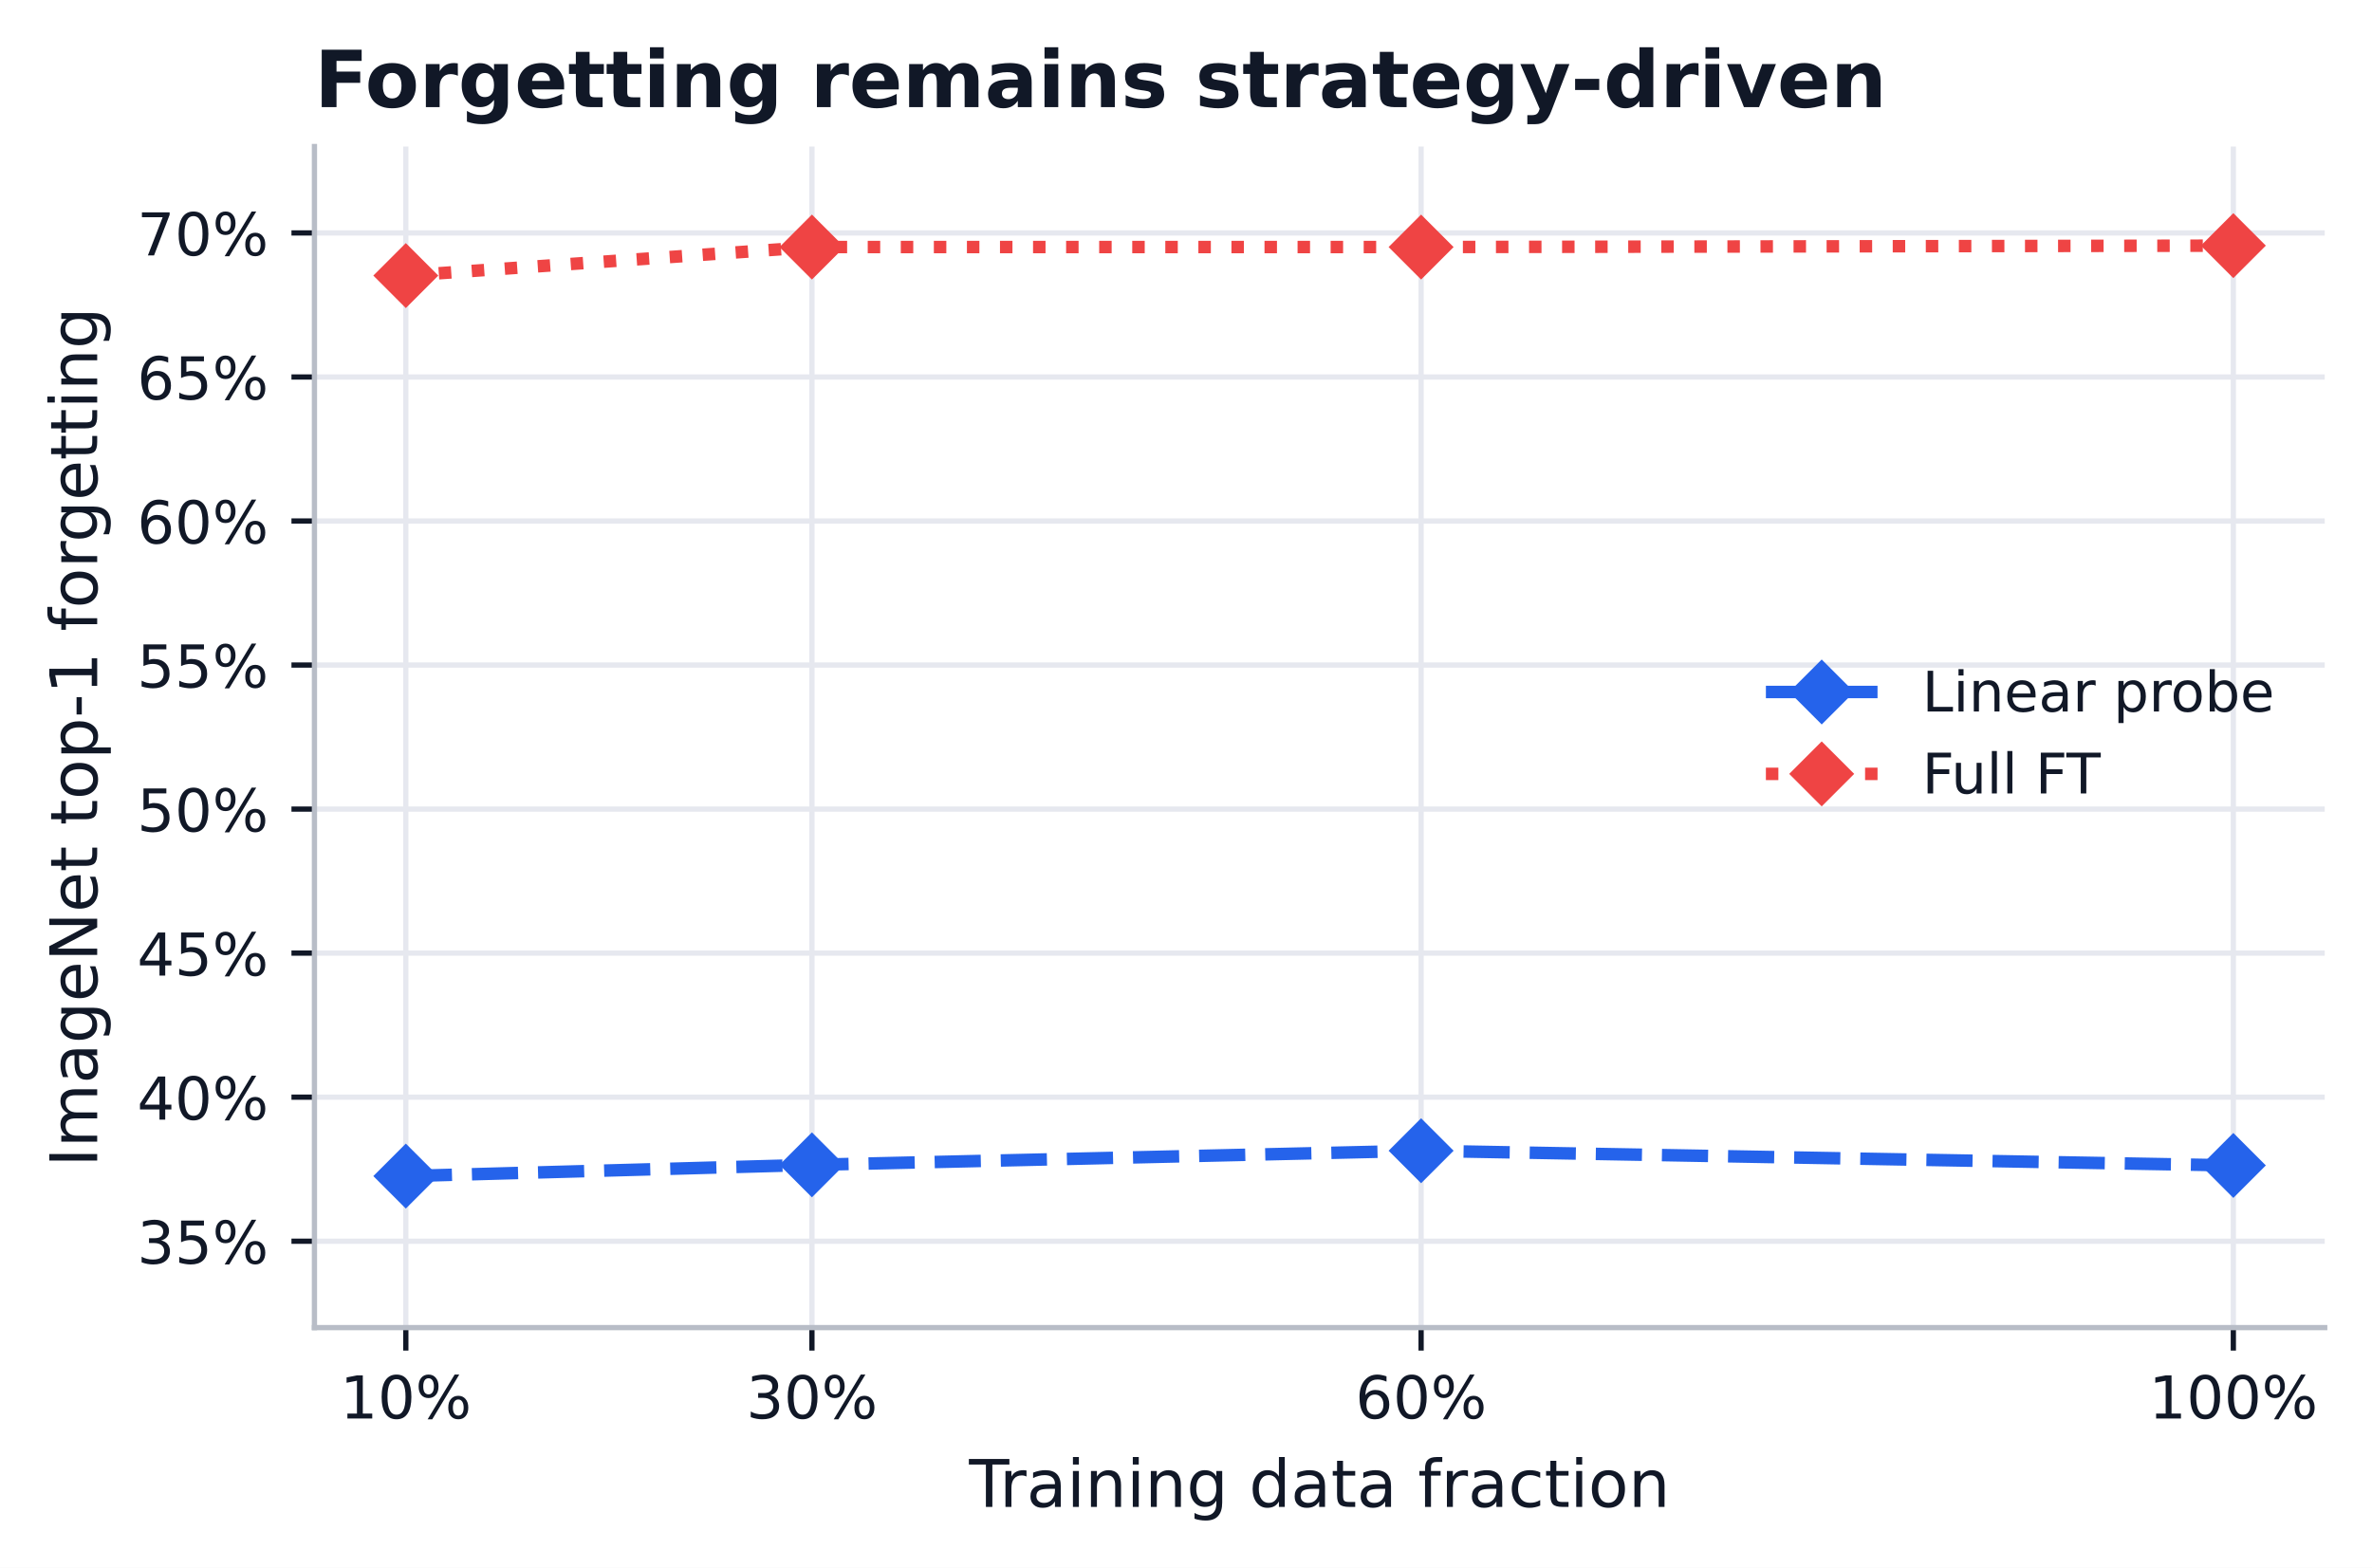
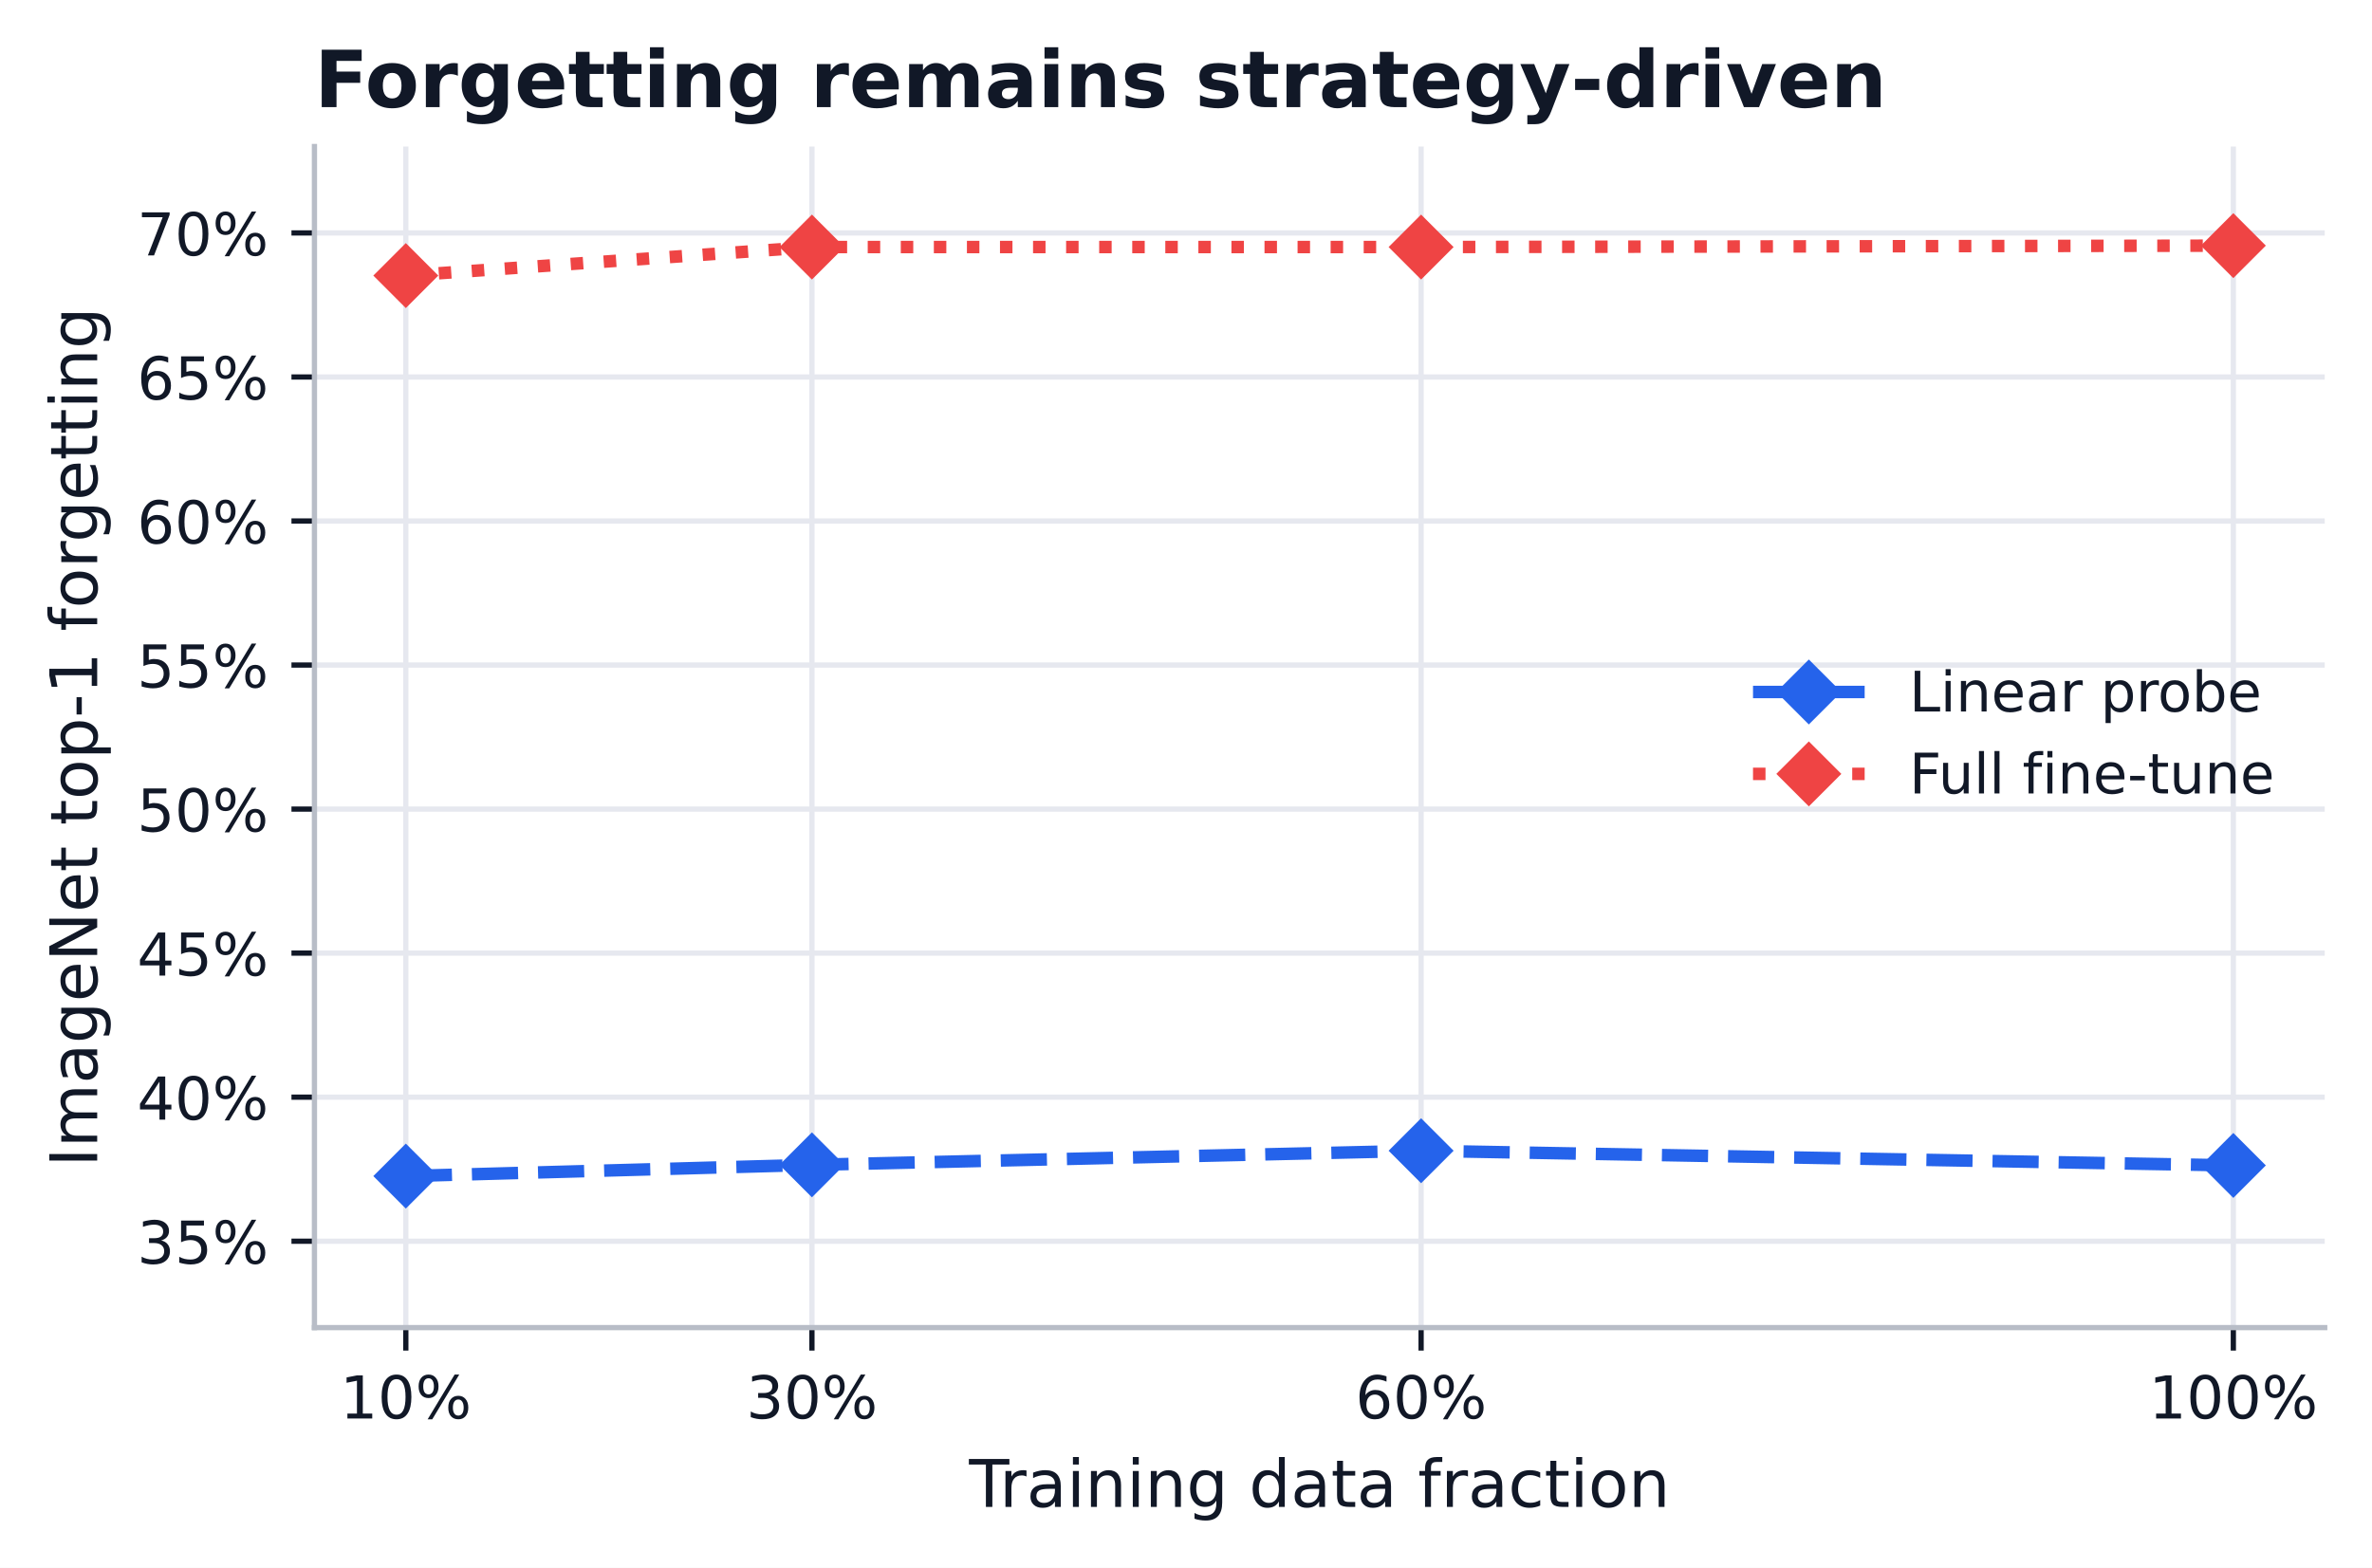
<svg xmlns="http://www.w3.org/2000/svg" xmlns:xlink="http://www.w3.org/1999/xlink" width="361.2pt" height="238.8pt" viewBox="0 0 361.2 238.8" version="1.1">
  <defs>
    <style type="text/css">*{stroke-linejoin: round; stroke-linecap: butt}</style>
  </defs>
  <g id="figure_1">
    <g id="patch_1">
      <path d="M 0 238.8  L 361.2 238.8  L 361.2 0  L 0 0  z " style="fill: #ffffff" />
    </g>
    <g id="axes_1">
      <g id="patch_2">
        <path d="M 47.882 202.211  L 354 202.211  L 354 22.318  L 47.882 22.318  z " style="fill: #ffffff" />
      </g>
      <g id="matplotlib.axis_1">
        <g id="xtick_1">
          <g id="line2d_1">
-             <path d="M 61.796 202.211  L 61.796 22.318  " clip-path="url(#pb4ee4b5d8d)" style="fill: none; stroke: #e6e8ef; stroke-width: 0.8; stroke-linecap: square" />
+             <path d="M 61.796 202.211  L 61.796 22.318  " clip-path="url(#p9d404f55b7)" style="fill: none; stroke: #e6e8ef; stroke-width: 0.8; stroke-linecap: square" />
          </g>
          <g id="line2d_2">
            <defs>
-               <path id="mfaa6697642" d="M 0 0  L 0 3.5  " style="stroke: #111827; stroke-width: 0.8" />
+               <path id="md52dfefcae" d="M 0 0  L 0 3.5  " style="stroke: #111827; stroke-width: 0.8" />
            </defs>
            <g>
-               <use xlink:href="#mfaa6697642" x="61.796" y="202.211" style="fill: #111827; stroke: #111827; stroke-width: 0.8" />
+               <use xlink:href="#md52dfefcae" x="61.796" y="202.211" style="fill: #111827; stroke: #111827; stroke-width: 0.8" />
            </g>
          </g>
          <g id="text_1">
            <text style="fill: #111827; font: 9px 'DejaVu Sans'; text-anchor: middle" x="61.796" y="216.05" transform="rotate(-0 61.79646 216.0497)">10%</text>
          </g>
        </g>
        <g id="xtick_2">
          <g id="line2d_3">
-             <path d="M 123.638 202.211  L 123.638 22.318  " clip-path="url(#pb4ee4b5d8d)" style="fill: none; stroke: #e6e8ef; stroke-width: 0.8; stroke-linecap: square" />
+             <path d="M 123.638 202.211  L 123.638 22.318  " clip-path="url(#p9d404f55b7)" style="fill: none; stroke: #e6e8ef; stroke-width: 0.8; stroke-linecap: square" />
          </g>
          <g id="line2d_4">
            <g>
-               <use xlink:href="#mfaa6697642" x="123.638" y="202.211" style="fill: #111827; stroke: #111827; stroke-width: 0.8" />
+               <use xlink:href="#md52dfefcae" x="123.638" y="202.211" style="fill: #111827; stroke: #111827; stroke-width: 0.8" />
            </g>
          </g>
          <g id="text_2">
            <text style="fill: #111827; font: 9px 'DejaVu Sans'; text-anchor: middle" x="123.638" y="216.05" transform="rotate(-0 123.6384 216.0497)">30%</text>
          </g>
        </g>
        <g id="xtick_3">
          <g id="line2d_5">
-             <path d="M 216.401 202.211  L 216.401 22.318  " clip-path="url(#pb4ee4b5d8d)" style="fill: none; stroke: #e6e8ef; stroke-width: 0.8; stroke-linecap: square" />
+             <path d="M 216.401 202.211  L 216.401 22.318  " clip-path="url(#p9d404f55b7)" style="fill: none; stroke: #e6e8ef; stroke-width: 0.8; stroke-linecap: square" />
          </g>
          <g id="line2d_6">
            <g>
-               <use xlink:href="#mfaa6697642" x="216.401" y="202.211" style="fill: #111827; stroke: #111827; stroke-width: 0.8" />
+               <use xlink:href="#md52dfefcae" x="216.401" y="202.211" style="fill: #111827; stroke: #111827; stroke-width: 0.8" />
            </g>
          </g>
          <g id="text_3">
            <text style="fill: #111827; font: 9px 'DejaVu Sans'; text-anchor: middle" x="216.401" y="216.05" transform="rotate(-0 216.4013 216.0497)">60%</text>
          </g>
        </g>
        <g id="xtick_4">
          <g id="line2d_7">
-             <path d="M 340.085 202.211  L 340.085 22.318  " clip-path="url(#pb4ee4b5d8d)" style="fill: none; stroke: #e6e8ef; stroke-width: 0.8; stroke-linecap: square" />
+             <path d="M 340.085 202.211  L 340.085 22.318  " clip-path="url(#p9d404f55b7)" style="fill: none; stroke: #e6e8ef; stroke-width: 0.8; stroke-linecap: square" />
          </g>
          <g id="line2d_8">
            <g>
-               <use xlink:href="#mfaa6697642" x="340.085" y="202.211" style="fill: #111827; stroke: #111827; stroke-width: 0.8" />
+               <use xlink:href="#md52dfefcae" x="340.085" y="202.211" style="fill: #111827; stroke: #111827; stroke-width: 0.8" />
            </g>
          </g>
          <g id="text_4">
            <text style="fill: #111827; font: 9px 'DejaVu Sans'; text-anchor: middle" x="340.085" y="216.05" transform="rotate(-0 340.0851 216.0497)">100%</text>
          </g>
        </g>
        <g id="text_5">
          <text style="fill: #111827; font: 10px 'DejaVu Sans'; text-anchor: middle" x="200.941" y="229.52" transform="rotate(-0 200.9408 229.5198)">Training data fraction</text>
        </g>
      </g>
      <g id="matplotlib.axis_2">
        <g id="ytick_1">
          <g id="line2d_9">
-             <path d="M 47.882 189.048  L 354 189.048  " clip-path="url(#pb4ee4b5d8d)" style="fill: none; stroke: #e6e8ef; stroke-width: 0.8; stroke-linecap: square" />
+             <path d="M 47.882 189.048  L 354 189.048  " clip-path="url(#p9d404f55b7)" style="fill: none; stroke: #e6e8ef; stroke-width: 0.8; stroke-linecap: square" />
          </g>
          <g id="line2d_10">
            <defs>
-               <path id="m6d2b07ec8b" d="M 0 0  L -3.5 0  " style="stroke: #111827; stroke-width: 0.8" />
+               <path id="m6dab85ed9e" d="M 0 0  L -3.5 0  " style="stroke: #111827; stroke-width: 0.8" />
            </defs>
            <g>
-               <use xlink:href="#m6d2b07ec8b" x="47.882" y="189.048" style="fill: #111827; stroke: #111827; stroke-width: 0.8" />
+               <use xlink:href="#m6dab85ed9e" x="47.882" y="189.048" style="fill: #111827; stroke: #111827; stroke-width: 0.8" />
            </g>
          </g>
          <g id="text_6">
            <text style="fill: #111827; font: 9px 'DejaVu Sans'; text-anchor: end" x="40.882" y="192.467" transform="rotate(-0 40.88203 192.4675)">35%</text>
          </g>
        </g>
        <g id="ytick_2">
          <g id="line2d_11">
-             <path d="M 47.882 167.11  L 354 167.11  " clip-path="url(#pb4ee4b5d8d)" style="fill: none; stroke: #e6e8ef; stroke-width: 0.8; stroke-linecap: square" />
+             <path d="M 47.882 167.11  L 354 167.11  " clip-path="url(#p9d404f55b7)" style="fill: none; stroke: #e6e8ef; stroke-width: 0.8; stroke-linecap: square" />
          </g>
          <g id="line2d_12">
            <g>
-               <use xlink:href="#m6d2b07ec8b" x="47.882" y="167.11" style="fill: #111827; stroke: #111827; stroke-width: 0.8" />
+               <use xlink:href="#m6dab85ed9e" x="47.882" y="167.11" style="fill: #111827; stroke: #111827; stroke-width: 0.8" />
            </g>
          </g>
          <g id="text_7">
            <text style="fill: #111827; font: 9px 'DejaVu Sans'; text-anchor: end" x="40.882" y="170.529" transform="rotate(-0 40.88203 170.5293)">40%</text>
          </g>
        </g>
        <g id="ytick_3">
          <g id="line2d_13">
-             <path d="M 47.882 145.172  L 354 145.172  " clip-path="url(#pb4ee4b5d8d)" style="fill: none; stroke: #e6e8ef; stroke-width: 0.8; stroke-linecap: square" />
+             <path d="M 47.882 145.172  L 354 145.172  " clip-path="url(#p9d404f55b7)" style="fill: none; stroke: #e6e8ef; stroke-width: 0.8; stroke-linecap: square" />
          </g>
          <g id="line2d_14">
            <g>
-               <use xlink:href="#m6d2b07ec8b" x="47.882" y="145.172" style="fill: #111827; stroke: #111827; stroke-width: 0.8" />
+               <use xlink:href="#m6dab85ed9e" x="47.882" y="145.172" style="fill: #111827; stroke: #111827; stroke-width: 0.8" />
            </g>
          </g>
          <g id="text_8">
            <text style="fill: #111827; font: 9px 'DejaVu Sans'; text-anchor: end" x="40.882" y="148.591" transform="rotate(-0 40.88203 148.5911)">45%</text>
          </g>
        </g>
        <g id="ytick_4">
          <g id="line2d_15">
-             <path d="M 47.882 123.234  L 354 123.234  " clip-path="url(#pb4ee4b5d8d)" style="fill: none; stroke: #e6e8ef; stroke-width: 0.8; stroke-linecap: square" />
+             <path d="M 47.882 123.234  L 354 123.234  " clip-path="url(#p9d404f55b7)" style="fill: none; stroke: #e6e8ef; stroke-width: 0.8; stroke-linecap: square" />
          </g>
          <g id="line2d_16">
            <g>
-               <use xlink:href="#m6d2b07ec8b" x="47.882" y="123.234" style="fill: #111827; stroke: #111827; stroke-width: 0.8" />
+               <use xlink:href="#m6dab85ed9e" x="47.882" y="123.234" style="fill: #111827; stroke: #111827; stroke-width: 0.8" />
            </g>
          </g>
          <g id="text_9">
            <text style="fill: #111827; font: 9px 'DejaVu Sans'; text-anchor: end" x="40.882" y="126.653" transform="rotate(-0 40.88203 126.653)">50%</text>
          </g>
        </g>
        <g id="ytick_5">
          <g id="line2d_17">
-             <path d="M 47.882 101.296  L 354 101.296  " clip-path="url(#pb4ee4b5d8d)" style="fill: none; stroke: #e6e8ef; stroke-width: 0.8; stroke-linecap: square" />
+             <path d="M 47.882 101.296  L 354 101.296  " clip-path="url(#p9d404f55b7)" style="fill: none; stroke: #e6e8ef; stroke-width: 0.8; stroke-linecap: square" />
          </g>
          <g id="line2d_18">
            <g>
-               <use xlink:href="#m6d2b07ec8b" x="47.882" y="101.296" style="fill: #111827; stroke: #111827; stroke-width: 0.8" />
+               <use xlink:href="#m6dab85ed9e" x="47.882" y="101.296" style="fill: #111827; stroke: #111827; stroke-width: 0.8" />
            </g>
          </g>
          <g id="text_10">
            <text style="fill: #111827; font: 9px 'DejaVu Sans'; text-anchor: end" x="40.882" y="104.715" transform="rotate(-0 40.88203 104.7148)">55%</text>
          </g>
        </g>
        <g id="ytick_6">
          <g id="line2d_19">
-             <path d="M 47.882 79.357  L 354 79.357  " clip-path="url(#pb4ee4b5d8d)" style="fill: none; stroke: #e6e8ef; stroke-width: 0.8; stroke-linecap: square" />
+             <path d="M 47.882 79.357  L 354 79.357  " clip-path="url(#p9d404f55b7)" style="fill: none; stroke: #e6e8ef; stroke-width: 0.8; stroke-linecap: square" />
          </g>
          <g id="line2d_20">
            <g>
-               <use xlink:href="#m6d2b07ec8b" x="47.882" y="79.357" style="fill: #111827; stroke: #111827; stroke-width: 0.8" />
+               <use xlink:href="#m6dab85ed9e" x="47.882" y="79.357" style="fill: #111827; stroke: #111827; stroke-width: 0.8" />
            </g>
          </g>
          <g id="text_11">
            <text style="fill: #111827; font: 9px 'DejaVu Sans'; text-anchor: end" x="40.882" y="82.777" transform="rotate(-0 40.88203 82.77665)">60%</text>
          </g>
        </g>
        <g id="ytick_7">
          <g id="line2d_21">
-             <path d="M 47.882 57.419  L 354 57.419  " clip-path="url(#pb4ee4b5d8d)" style="fill: none; stroke: #e6e8ef; stroke-width: 0.8; stroke-linecap: square" />
+             <path d="M 47.882 57.419  L 354 57.419  " clip-path="url(#p9d404f55b7)" style="fill: none; stroke: #e6e8ef; stroke-width: 0.8; stroke-linecap: square" />
          </g>
          <g id="line2d_22">
            <g>
-               <use xlink:href="#m6d2b07ec8b" x="47.882" y="57.419" style="fill: #111827; stroke: #111827; stroke-width: 0.8" />
+               <use xlink:href="#m6dab85ed9e" x="47.882" y="57.419" style="fill: #111827; stroke: #111827; stroke-width: 0.8" />
            </g>
          </g>
          <g id="text_12">
            <text style="fill: #111827; font: 9px 'DejaVu Sans'; text-anchor: end" x="40.882" y="60.838" transform="rotate(-0 40.88203 60.83849)">65%</text>
          </g>
        </g>
        <g id="ytick_8">
          <g id="line2d_23">
-             <path d="M 47.882 35.481  L 354 35.481  " clip-path="url(#pb4ee4b5d8d)" style="fill: none; stroke: #e6e8ef; stroke-width: 0.8; stroke-linecap: square" />
+             <path d="M 47.882 35.481  L 354 35.481  " clip-path="url(#p9d404f55b7)" style="fill: none; stroke: #e6e8ef; stroke-width: 0.8; stroke-linecap: square" />
          </g>
          <g id="line2d_24">
            <g>
-               <use xlink:href="#m6d2b07ec8b" x="47.882" y="35.481" style="fill: #111827; stroke: #111827; stroke-width: 0.8" />
+               <use xlink:href="#m6dab85ed9e" x="47.882" y="35.481" style="fill: #111827; stroke: #111827; stroke-width: 0.8" />
            </g>
          </g>
          <g id="text_13">
            <text style="fill: #111827; font: 9px 'DejaVu Sans'; text-anchor: end" x="40.882" y="38.9" transform="rotate(-0 40.88203 38.90032)">70%</text>
          </g>
        </g>
        <g id="text_14">
          <text style="fill: #111827; font: 10px 'DejaVu Sans'; text-anchor: middle" x="14.798" y="112.265" transform="rotate(-90 14.79844 112.2646)">ImageNet top-1 forgetting</text>
        </g>
      </g>
      <g id="line2d_25">
-         <path d="M 61.796 179.132  L 123.638 177.421  L 216.401 175.271  L 340.085 177.509  " clip-path="url(#pb4ee4b5d8d)" style="fill: none; stroke-dasharray: 7.03,3.04; stroke-dashoffset: 0; stroke: #2563eb; stroke-width: 1.9" />
+         <path d="M 61.796 179.132  L 123.638 177.421  L 216.401 175.271  L 340.085 177.509  " clip-path="url(#p9d404f55b7)" style="fill: none; stroke-dasharray: 7.03,3.04; stroke-dashoffset: 0; stroke: #2563eb; stroke-width: 1.9" />
        <defs>
-           <path id="m162c77c53d" d="M -0 4.243  L 4.243 0  L 0 -4.243  L -4.243 -0  z " style="stroke: #2563eb; stroke-linejoin: miter" />
+           <path id="mdf9a9c50a6" d="M 0 4.243  L 4.243 0  L 0 -4.243  L -4.243 0  z " style="stroke: #2563eb; stroke-linejoin: miter" />
        </defs>
-         <g clip-path="url(#pb4ee4b5d8d)">
-           <use xlink:href="#m162c77c53d" x="61.796" y="179.132" style="fill: #2563eb; stroke: #2563eb; stroke-linejoin: miter" />
-           <use xlink:href="#m162c77c53d" x="123.638" y="177.421" style="fill: #2563eb; stroke: #2563eb; stroke-linejoin: miter" />
-           <use xlink:href="#m162c77c53d" x="216.401" y="175.271" style="fill: #2563eb; stroke: #2563eb; stroke-linejoin: miter" />
-           <use xlink:href="#m162c77c53d" x="340.085" y="177.509" style="fill: #2563eb; stroke: #2563eb; stroke-linejoin: miter" />
+         <g clip-path="url(#p9d404f55b7)">
+           <use xlink:href="#mdf9a9c50a6" x="61.796" y="179.132" style="fill: #2563eb; stroke: #2563eb; stroke-linejoin: miter" />
+           <use xlink:href="#mdf9a9c50a6" x="123.638" y="177.421" style="fill: #2563eb; stroke: #2563eb; stroke-linejoin: miter" />
+           <use xlink:href="#mdf9a9c50a6" x="216.401" y="175.271" style="fill: #2563eb; stroke: #2563eb; stroke-linejoin: miter" />
+           <use xlink:href="#mdf9a9c50a6" x="340.085" y="177.509" style="fill: #2563eb; stroke: #2563eb; stroke-linejoin: miter" />
        </g>
      </g>
      <g id="line2d_26">
-         <path d="M 61.796 41.975  L 123.638 37.631  L 216.401 37.631  L 340.085 37.412  " clip-path="url(#pb4ee4b5d8d)" style="fill: none; stroke-dasharray: 1.9,3.135; stroke-dashoffset: 0; stroke: #ef4444; stroke-width: 1.9" />
+         <path d="M 61.796 41.975  L 123.638 37.631  L 216.401 37.631  L 340.085 37.412  " clip-path="url(#p9d404f55b7)" style="fill: none; stroke-dasharray: 1.9,3.135; stroke-dashoffset: 0; stroke: #ef4444; stroke-width: 1.9" />
        <defs>
-           <path id="mbb0bd13d8b" d="M -0 4.243  L 4.243 0  L 0 -4.243  L -4.243 -0  z " style="stroke: #ef4444; stroke-linejoin: miter" />
+           <path id="m552f716f23" d="M 0 4.243  L 4.243 0  L 0 -4.243  L -4.243 0  z " style="stroke: #ef4444; stroke-linejoin: miter" />
        </defs>
-         <g clip-path="url(#pb4ee4b5d8d)">
-           <use xlink:href="#mbb0bd13d8b" x="61.796" y="41.975" style="fill: #ef4444; stroke: #ef4444; stroke-linejoin: miter" />
-           <use xlink:href="#mbb0bd13d8b" x="123.638" y="37.631" style="fill: #ef4444; stroke: #ef4444; stroke-linejoin: miter" />
-           <use xlink:href="#mbb0bd13d8b" x="216.401" y="37.631" style="fill: #ef4444; stroke: #ef4444; stroke-linejoin: miter" />
-           <use xlink:href="#mbb0bd13d8b" x="340.085" y="37.412" style="fill: #ef4444; stroke: #ef4444; stroke-linejoin: miter" />
+         <g clip-path="url(#p9d404f55b7)">
+           <use xlink:href="#m552f716f23" x="61.796" y="41.975" style="fill: #ef4444; stroke: #ef4444; stroke-linejoin: miter" />
+           <use xlink:href="#m552f716f23" x="123.638" y="37.631" style="fill: #ef4444; stroke: #ef4444; stroke-linejoin: miter" />
+           <use xlink:href="#m552f716f23" x="216.401" y="37.631" style="fill: #ef4444; stroke: #ef4444; stroke-linejoin: miter" />
+           <use xlink:href="#m552f716f23" x="340.085" y="37.412" style="fill: #ef4444; stroke: #ef4444; stroke-linejoin: miter" />
        </g>
      </g>
      <g id="patch_3">
        <path d="M 47.882 202.211  L 47.882 22.318  " style="fill: none; stroke: #b8bdc7; stroke-width: 0.8; stroke-linejoin: miter; stroke-linecap: square" />
      </g>
      <g id="patch_4">
        <path d="M 47.882 202.211  L 354 202.211  " style="fill: none; stroke: #b8bdc7; stroke-width: 0.8; stroke-linejoin: miter; stroke-linecap: square" />
      </g>
      <g id="text_15">
        <text style="fill: #111827; font: 700 12px 'DejaVu Sans'; text-anchor: start" x="47.882" y="16.318" transform="rotate(-0 47.88203 16.31812)">Forgetting remains strategy-driven</text>
      </g>
      <g id="legend_1">
        <g id="line2d_27">
-           <path d="M 268.904 105.397  L 277.404 105.397  L 285.904 105.397  " style="fill: none; stroke-dasharray: 7.03,3.04; stroke-dashoffset: 0; stroke: #2563eb; stroke-width: 1.9" />
+           <path d="M 266.944 105.397  L 275.444 105.397  L 283.944 105.397  " style="fill: none; stroke-dasharray: 7.03,3.04; stroke-dashoffset: 0; stroke: #2563eb; stroke-width: 1.9" />
          <g>
-             <use xlink:href="#m162c77c53d" x="277.404" y="105.397" style="fill: #2563eb; stroke: #2563eb; stroke-linejoin: miter" />
+             <use xlink:href="#mdf9a9c50a6" x="275.444" y="105.397" style="fill: #2563eb; stroke: #2563eb; stroke-linejoin: miter" />
          </g>
        </g>
        <g id="text_16">
-           <text style="fill: #111827; font: 8.5px 'DejaVu Sans'; text-anchor: start" x="292.704" y="108.372" transform="rotate(-0 292.7039 108.3719)">Linear probe</text>
+           <text style="fill: #111827; font: 8.5px 'DejaVu Sans'; text-anchor: start" x="290.744" y="108.372" transform="rotate(-0 290.7436 108.3719)">Linear probe</text>
        </g>
        <g id="line2d_28">
-           <path d="M 268.904 117.873  L 277.404 117.873  L 285.904 117.873  " style="fill: none; stroke-dasharray: 1.9,3.135; stroke-dashoffset: 0; stroke: #ef4444; stroke-width: 1.9" />
+           <path d="M 266.944 117.873  L 275.444 117.873  L 283.944 117.873  " style="fill: none; stroke-dasharray: 1.9,3.135; stroke-dashoffset: 0; stroke: #ef4444; stroke-width: 1.9" />
          <g>
-             <use xlink:href="#mbb0bd13d8b" x="277.404" y="117.873" style="fill: #ef4444; stroke: #ef4444; stroke-linejoin: miter" />
+             <use xlink:href="#m552f716f23" x="275.444" y="117.873" style="fill: #ef4444; stroke: #ef4444; stroke-linejoin: miter" />
          </g>
        </g>
        <g id="text_17">
-           <text style="fill: #111827; font: 8.5px 'DejaVu Sans'; text-anchor: start" x="292.704" y="120.848" transform="rotate(-0 292.7039 120.8483)">Full FT</text>
+           <text style="fill: #111827; font: 8.5px 'DejaVu Sans'; text-anchor: start" x="290.744" y="120.848" transform="rotate(-0 290.7436 120.8483)">Full fine-tune</text>
        </g>
      </g>
    </g>
  </g>
  <defs>
-     <clipPath id="pb4ee4b5d8d">
+     <clipPath id="p9d404f55b7">
      <rect x="47.882" y="22.318" width="306.117" height="179.893" />
    </clipPath>
  </defs>
</svg>
